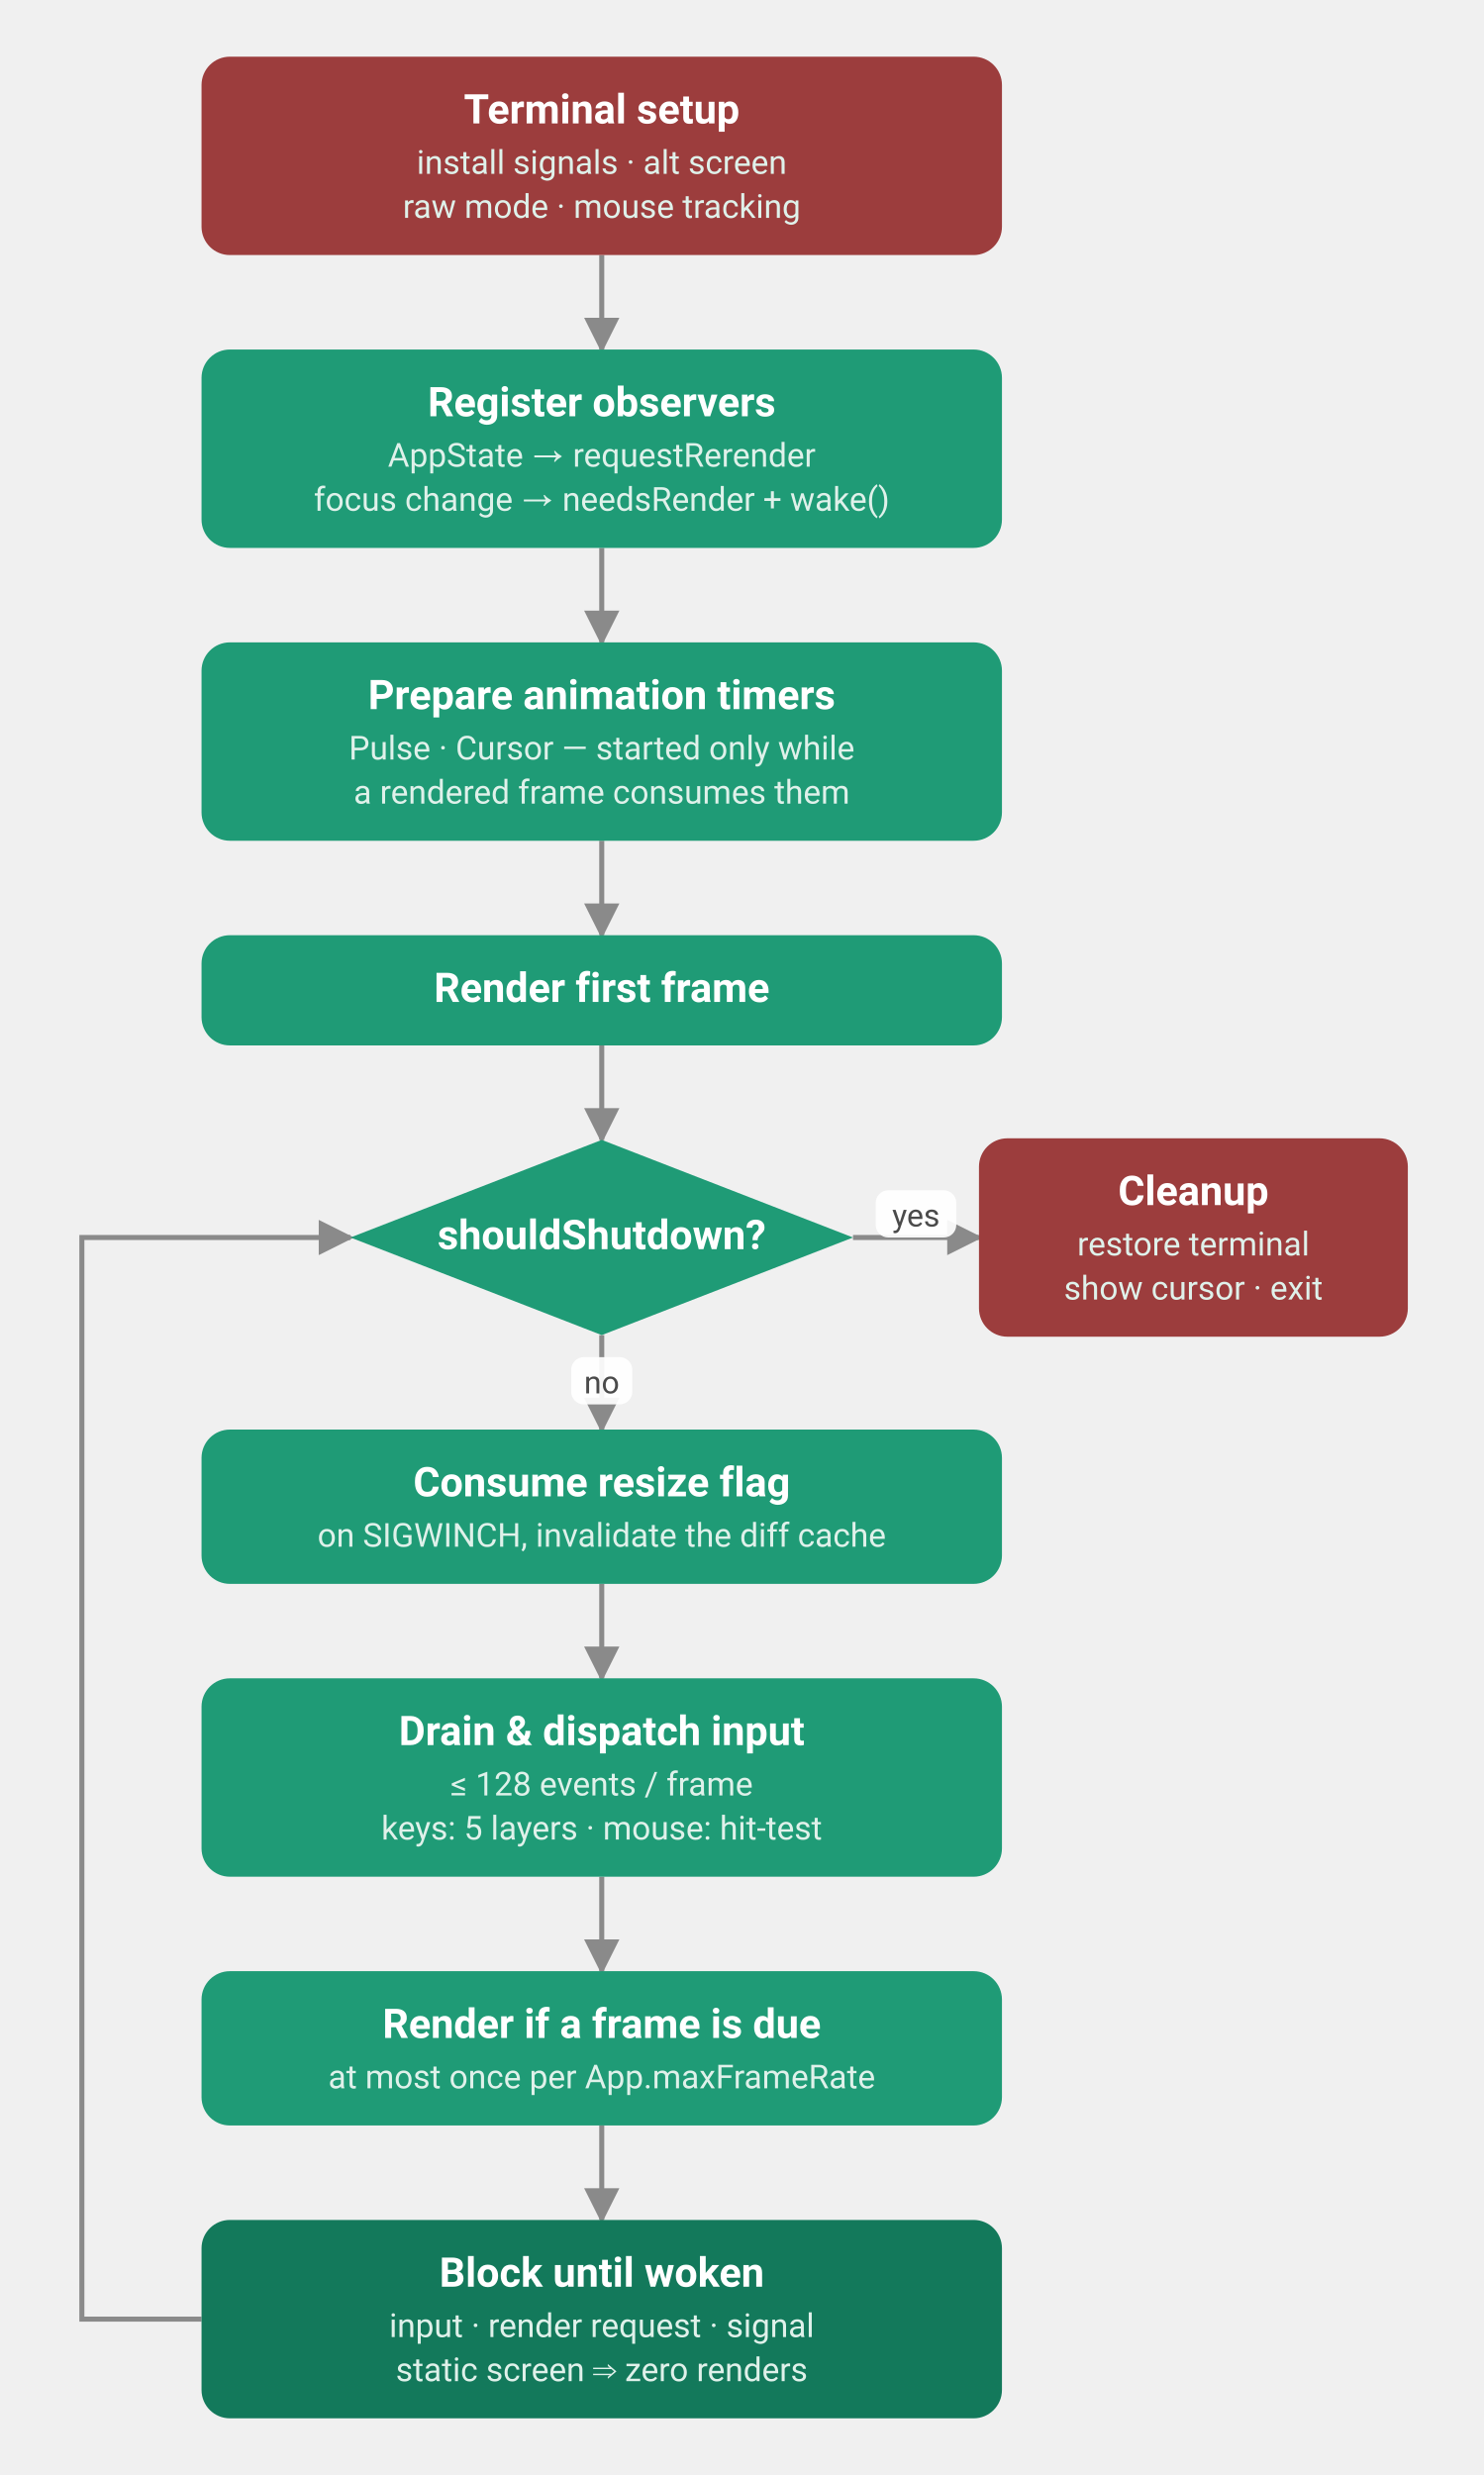
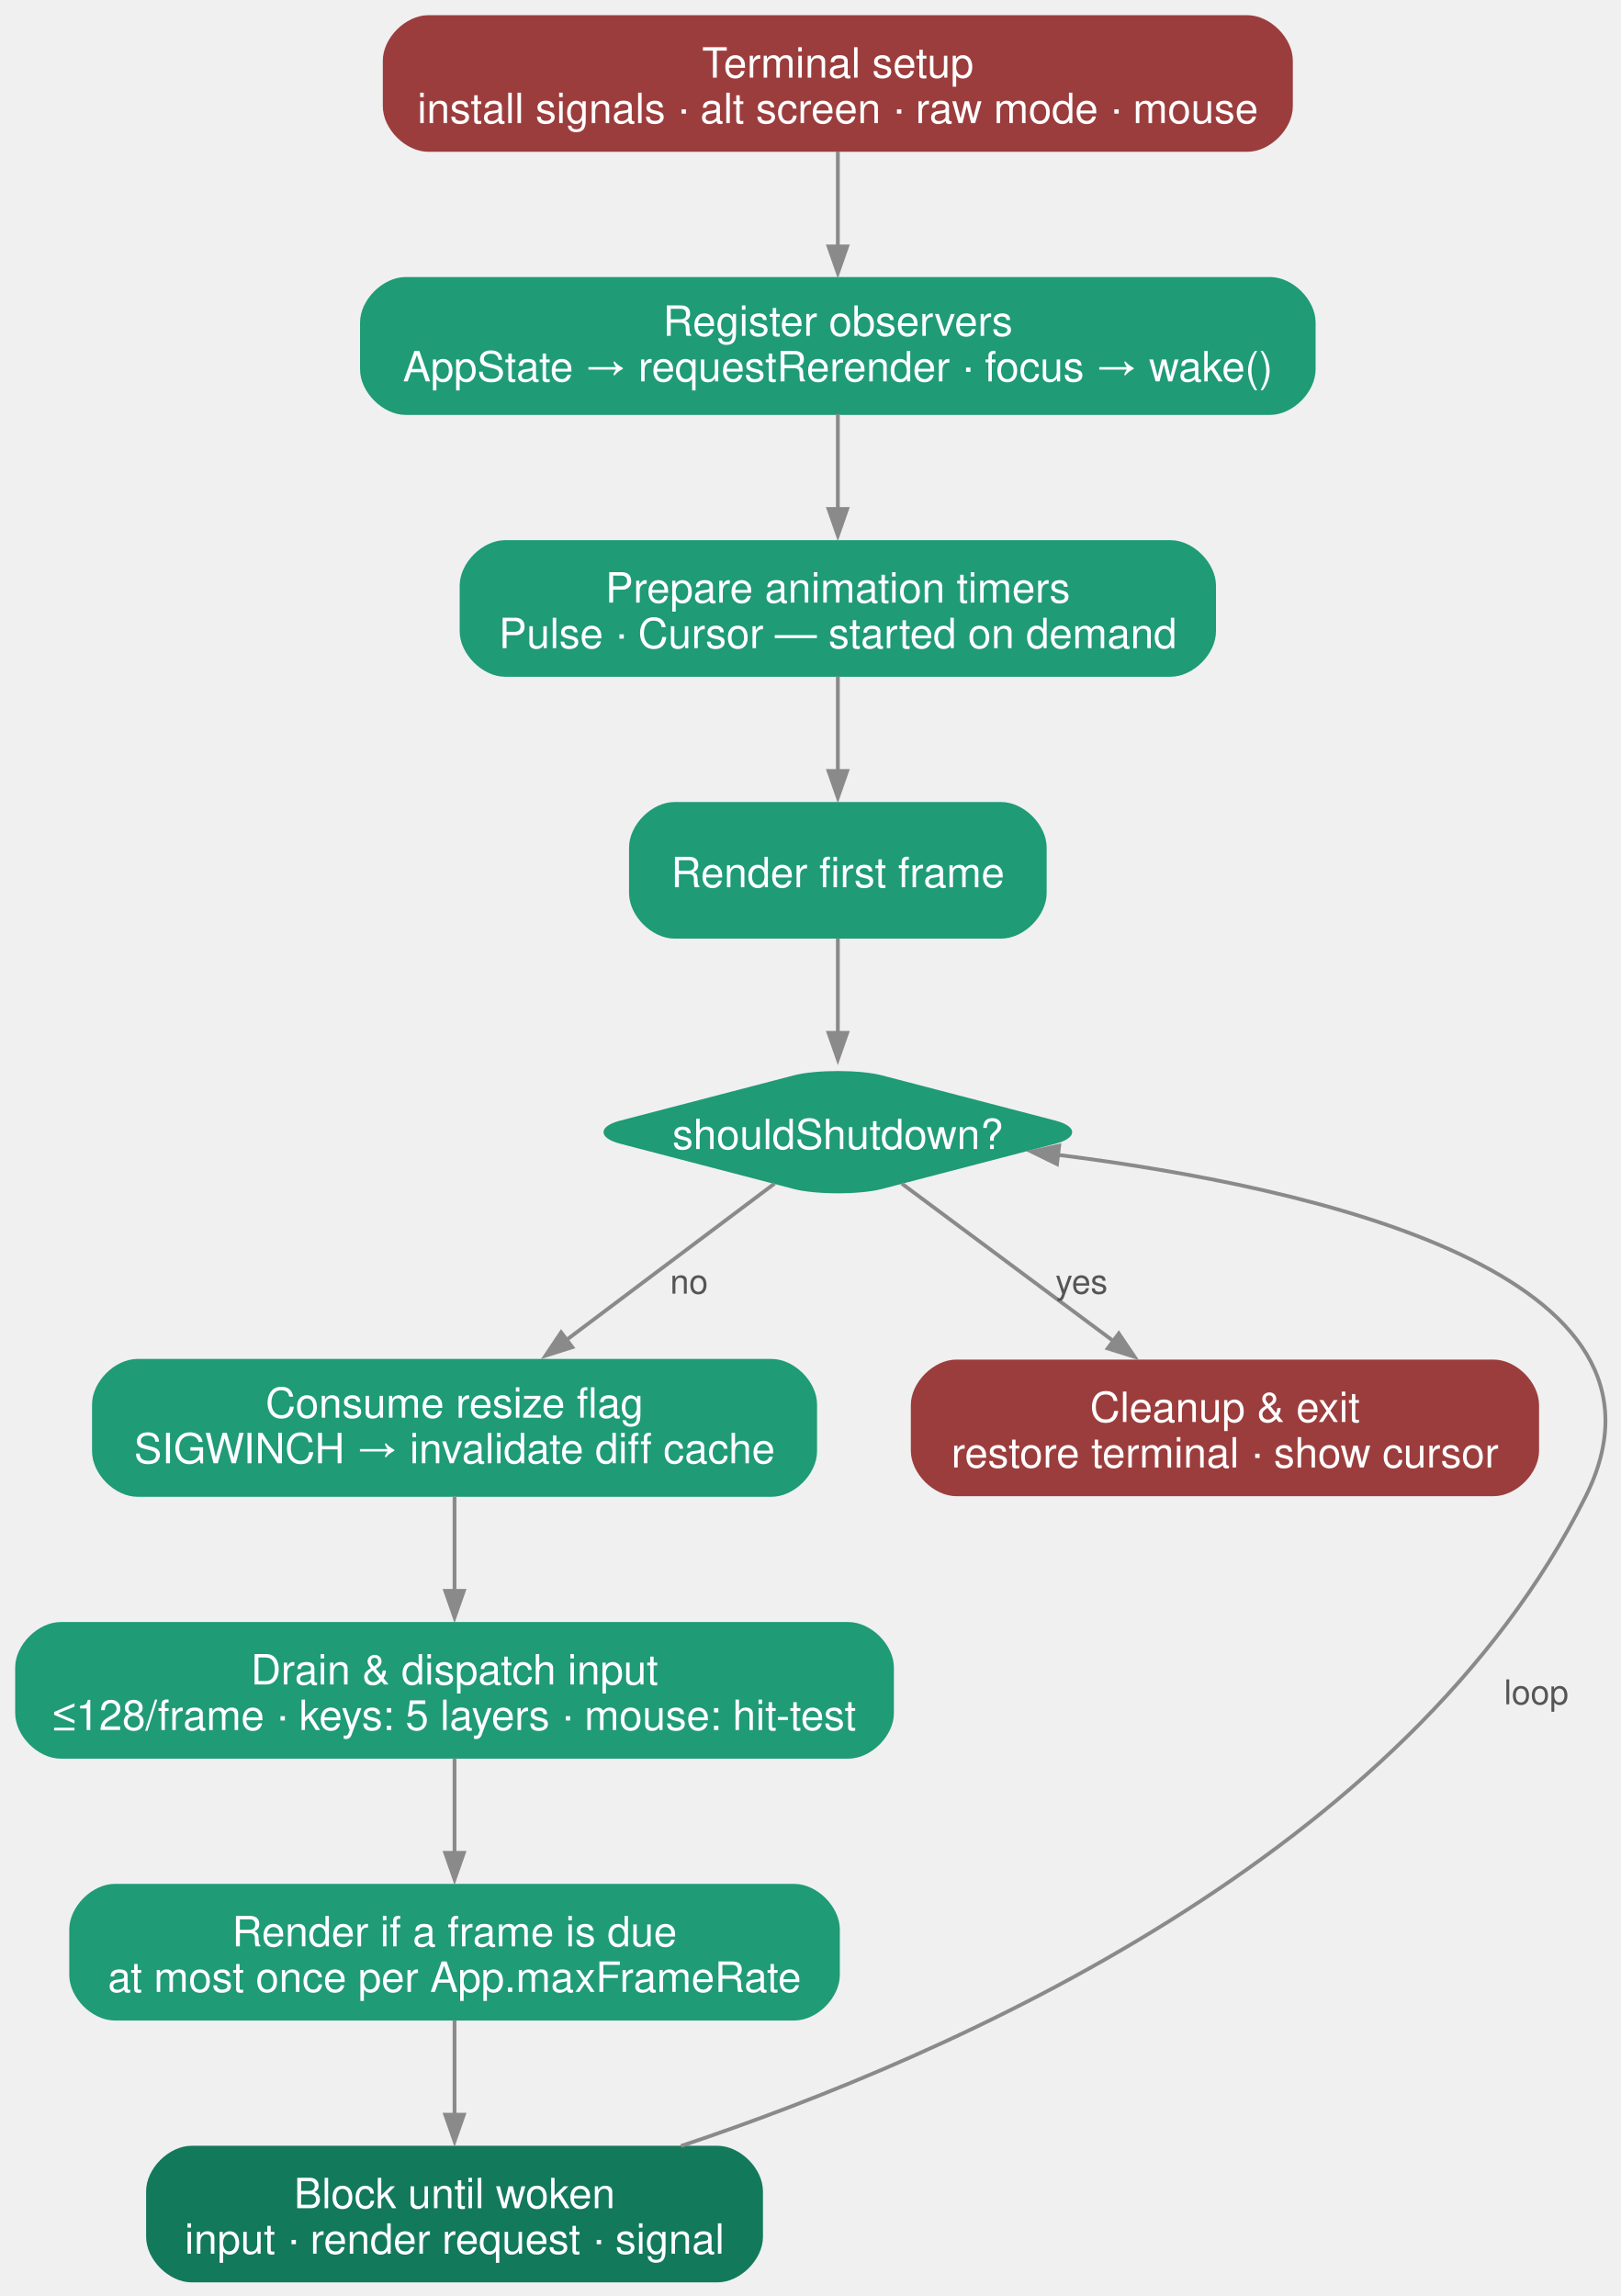
- <svg xmlns="http://www.w3.org/2000/svg" viewBox="0 0 471 786" width="471" height="786" font-family="-apple-system, BlinkMacSystemFont, 'Segoe UI', Roboto, Helvetica, Arial, sans-serif" role="img" aria-label="TUIkit application lifecycle and demand-driven main loop">
-   <defs>
-     <marker id="arrow" viewBox="0 0 10 10" refX="9" refY="5" markerWidth="7" markerHeight="7" orient="auto-start-reverse">
-       <path d="M0,0 L10,5 L0,10 z" fill="#8a8a8a" />
-     </marker>
-   </defs>
-   <path d="M 191.1,81.0 L 191.1,111.0" fill="none" stroke="#8a8a8a" stroke-width="1.6" marker-end="url(#arrow)" />
-   <path d="M 191.1,174.0 L 191.1,204.0" fill="none" stroke="#8a8a8a" stroke-width="1.6" marker-end="url(#arrow)" />
-   <path d="M 191.1,267.0 L 191.1,297.0" fill="none" stroke="#8a8a8a" stroke-width="1.6" marker-end="url(#arrow)" />
-   <path d="M 191.1,332.0 L 191.1,362.0" fill="none" stroke="#8a8a8a" stroke-width="1.6" marker-end="url(#arrow)" />
-   <path d="M 191.1,503.0 L 191.1,533.0" fill="none" stroke="#8a8a8a" stroke-width="1.6" marker-end="url(#arrow)" />
-   <path d="M 191.1,596.0 L 191.1,626.0" fill="none" stroke="#8a8a8a" stroke-width="1.6" marker-end="url(#arrow)" />
-   <path d="M 191.1,675.0 L 191.1,705.0" fill="none" stroke="#8a8a8a" stroke-width="1.6" marker-end="url(#arrow)" />
-   <path d="M 191.1,424.0 L 191.1,454.0" fill="none" stroke="#8a8a8a" stroke-width="1.6" marker-end="url(#arrow)" />
-   <rect x="181.4" y="431.0" width="19.4" height="15" rx="4" fill="#ffffff" opacity="0.92" />
-   <text x="191.1" y="442.5" text-anchor="middle" font-size="10" fill="#4a4a4a">no</text>
-   <path d="M 270.9,393.0 L 310.9,393.0" fill="none" stroke="#8a8a8a" stroke-width="1.6" marker-end="url(#arrow)" />
-   <rect x="278.1" y="378.0" width="25.6" height="15" rx="4" fill="#ffffff" opacity="0.92" />
-   <text x="290.9" y="389.5" text-anchor="middle" font-size="10" fill="#4a4a4a">yes</text>
-   <path d="M 64.0,736.5 L 26.0,736.5 L 26.0,393.0 L 111.3,393.0" fill="none" stroke="#8a8a8a" stroke-width="1.6" marker-end="url(#arrow)" />
-   <rect x="64.0" y="18.0" width="254.2" height="63.0" rx="9" ry="9" fill="#9c3d3d" />
-   <text x="191.1" y="39.2" text-anchor="middle" font-size="13.0" font-weight="600" fill="#ffffff">Terminal setup</text>
-   <text x="191.1" y="55.2" text-anchor="middle" font-size="10.5" fill="#dff1ea">install signals · alt screen</text>
-   <text x="191.1" y="69.2" text-anchor="middle" font-size="10.5" fill="#dff1ea">raw mode · mouse tracking</text>
-   <rect x="64.0" y="111.0" width="254.2" height="63.0" rx="9" ry="9" fill="#1f9b76" />
-   <text x="191.1" y="132.2" text-anchor="middle" font-size="13.0" font-weight="600" fill="#ffffff">Register observers</text>
-   <text x="191.1" y="148.2" text-anchor="middle" font-size="10.5" fill="#dff1ea">AppState → requestRerender</text>
-   <text x="191.1" y="162.2" text-anchor="middle" font-size="10.5" fill="#dff1ea">focus change → needsRender + wake()</text>
-   <rect x="64.0" y="204.0" width="254.2" height="63.0" rx="9" ry="9" fill="#1f9b76" />
-   <text x="191.1" y="225.2" text-anchor="middle" font-size="13.0" font-weight="600" fill="#ffffff">Prepare animation timers</text>
-   <text x="191.1" y="241.2" text-anchor="middle" font-size="10.5" fill="#dff1ea">Pulse · Cursor — started only while</text>
-   <text x="191.1" y="255.2" text-anchor="middle" font-size="10.5" fill="#dff1ea">a rendered frame consumes them</text>
-   <rect x="64.0" y="297.0" width="254.2" height="35.0" rx="9" ry="9" fill="#1f9b76" />
-   <text x="191.1" y="318.2" text-anchor="middle" font-size="13.0" font-weight="600" fill="#ffffff">Render first frame</text>
-   <polygon points="191.1,362.0 270.9,393.0 191.1,424.0 111.3,393.0" fill="#1f9b76" />
-   <text x="191.1" y="396.7" text-anchor="middle" font-size="13.0" font-weight="600" fill="#ffffff">shouldShutdown?</text>
-   <rect x="64.0" y="454.0" width="254.2" height="49.0" rx="9" ry="9" fill="#1f9b76" />
-   <text x="191.1" y="475.2" text-anchor="middle" font-size="13.0" font-weight="600" fill="#ffffff">Consume resize flag</text>
-   <text x="191.1" y="491.2" text-anchor="middle" font-size="10.5" fill="#dff1ea">on SIGWINCH, invalidate the diff cache</text>
-   <rect x="64.0" y="533.0" width="254.2" height="63.0" rx="9" ry="9" fill="#1f9b76" />
-   <text x="191.1" y="554.2" text-anchor="middle" font-size="13.0" font-weight="600" fill="#ffffff">Drain &amp; dispatch input</text>
-   <text x="191.1" y="570.2" text-anchor="middle" font-size="10.5" fill="#dff1ea">≤ 128 events / frame</text>
-   <text x="191.1" y="584.2" text-anchor="middle" font-size="10.5" fill="#dff1ea">keys: 5 layers · mouse: hit-test</text>
-   <rect x="64.0" y="626.0" width="254.2" height="49.0" rx="9" ry="9" fill="#1f9b76" />
-   <text x="191.1" y="647.2" text-anchor="middle" font-size="13.0" font-weight="600" fill="#ffffff">Render if a frame is due</text>
-   <text x="191.1" y="663.2" text-anchor="middle" font-size="10.5" fill="#dff1ea">at most once per App.maxFrameRate</text>
-   <rect x="64.0" y="705.0" width="254.2" height="63.0" rx="9" ry="9" fill="#13795b" />
-   <text x="191.1" y="726.2" text-anchor="middle" font-size="13.0" font-weight="600" fill="#ffffff">Block until woken</text>
-   <text x="191.1" y="742.2" text-anchor="middle" font-size="10.5" fill="#dff1ea">input · render request · signal</text>
-   <text x="191.1" y="756.2" text-anchor="middle" font-size="10.5" fill="#dff1ea">static screen ⇒ zero renders</text>
-   <rect x="310.9" y="361.5" width="136.2" height="63.0" rx="9" ry="9" fill="#9c3d3d" />
-   <text x="379.0" y="382.7" text-anchor="middle" font-size="13.0" font-weight="600" fill="#ffffff">Cleanup</text>
-   <text x="379.0" y="398.7" text-anchor="middle" font-size="10.5" fill="#dff1ea">restore terminal</text>
-   <text x="379.0" y="412.7" text-anchor="middle" font-size="10.5" fill="#dff1ea">show cursor · exit</text>
+ <svg xmlns="http://www.w3.org/2000/svg" width="427pt" height="605pt" viewBox="0.00 0.00 427.00 605.00">
+   <style>
+ @media (prefers-color-scheme: dark) {
+   .edge text { fill: #cdd1d5; }
+   .edge path { stroke: #9aa0a6; }
+   .edge polygon { stroke: #9aa0a6; fill: #9aa0a6; }
+ }
+ </style>
+   <g id="graph0" class="graph" transform="scale(1 1) rotate(0) translate(4 601.41)">
+     <g id="node1" class="node">
+       <path fill="#9c3d3d" stroke="black" stroke-width="0" d="M324.66,-597.41C324.66,-597.41 108.87,-597.41 108.87,-597.41 102.88,-597.41 96.87,-591.41 96.87,-585.41 96.87,-585.41 96.87,-573.41 96.87,-573.41 96.87,-567.41 102.87,-561.41 108.87,-561.41 108.87,-561.41 324.66,-561.41 324.66,-561.41 330.66,-561.41 336.66,-567.41 336.66,-573.41 336.66,-573.41 336.66,-585.41 336.66,-585.41 336.66,-591.41 330.66,-597.41 324.66,-597.41" />
+       <text xml:space="preserve" text-anchor="middle" x="216.77" y="-580.96" font-family="Helvetica,sans-Serif" font-size="11.00" fill="white">Terminal setup</text>
+       <text xml:space="preserve" text-anchor="middle" x="216.77" y="-568.96" font-family="Helvetica,sans-Serif" font-size="11.00" fill="white">install signals · alt screen · raw mode · mouse</text>
+     </g>
+     <g id="node2" class="node">
+       <path fill="#1f9b76" stroke="black" stroke-width="0" d="M330.66,-528.41C330.66,-528.41 102.88,-528.41 102.88,-528.41 96.88,-528.41 90.87,-522.41 90.87,-516.41 90.87,-516.41 90.87,-504.08 90.87,-504.08 90.87,-498.08 96.87,-492.08 102.87,-492.08 102.87,-492.08 330.66,-492.08 330.66,-492.08 336.66,-492.08 342.66,-498.08 342.66,-504.08 342.66,-504.08 342.66,-516.41 342.66,-516.41 342.66,-522.41 336.66,-528.41 330.66,-528.41" />
+       <text xml:space="preserve" text-anchor="middle" x="216.77" y="-512.92" font-family="Helvetica,sans-Serif" font-size="11.00" fill="white">Register observers</text>
+       <text xml:space="preserve" text-anchor="middle" x="216.77" y="-500.92" font-family="Helvetica,sans-Serif" font-size="11.00" fill="white">AppState → requestRerender · focus → wake()</text>
+     </g>
+     <g id="edge1" class="edge">
+       <path fill="none" stroke="#8a8a8a" d="M216.77,-561.46C216.77,-553.85 216.77,-544.71 216.77,-536.32" />
+       <polygon fill="#8a8a8a" stroke="#8a8a8a" points="219.22,-536.47 216.77,-529.47 214.32,-536.47 219.22,-536.47" />
+     </g>
+     <g id="node3" class="node">
+       <path fill="#1f9b76" stroke="black" stroke-width="0" d="M304.41,-459.08C304.41,-459.08 129.12,-459.08 129.12,-459.08 123.12,-459.08 117.12,-453.08 117.12,-447.08 117.12,-447.08 117.12,-435.08 117.12,-435.08 117.12,-429.08 123.12,-423.08 129.12,-423.08 129.12,-423.08 304.41,-423.08 304.41,-423.08 310.41,-423.08 316.41,-429.08 316.41,-435.08 316.41,-435.08 316.41,-447.08 316.41,-447.08 316.41,-453.08 310.41,-459.08 304.41,-459.08" />
+       <text xml:space="preserve" text-anchor="middle" x="216.77" y="-442.63" font-family="Helvetica,sans-Serif" font-size="11.00" fill="white">Prepare animation timers</text>
+       <text xml:space="preserve" text-anchor="middle" x="216.77" y="-430.63" font-family="Helvetica,sans-Serif" font-size="11.00" fill="white">Pulse · Cursor — started on demand</text>
+     </g>
+     <g id="edge2" class="edge">
+       <path fill="none" stroke="#8a8a8a" d="M216.77,-492.3C216.77,-484.68 216.77,-475.54 216.77,-467.16" />
+       <polygon fill="#8a8a8a" stroke="#8a8a8a" points="219.22,-467.3 216.77,-460.3 214.32,-467.3 219.22,-467.3" />
+     </g>
+     <g id="node4" class="node">
+       <path fill="#1f9b76" stroke="black" stroke-width="0" d="M259.79,-390.08C259.79,-390.08 173.75,-390.08 173.75,-390.08 167.75,-390.08 161.75,-384.08 161.75,-378.08 161.75,-378.08 161.75,-366.08 161.75,-366.08 161.75,-360.08 167.75,-354.08 173.75,-354.08 173.75,-354.08 259.79,-354.08 259.79,-354.08 265.79,-354.08 271.79,-360.08 271.79,-366.08 271.79,-366.08 271.79,-378.08 271.79,-378.08 271.79,-384.08 265.79,-390.08 259.79,-390.08" />
+       <text xml:space="preserve" text-anchor="middle" x="216.77" y="-367.63" font-family="Helvetica,sans-Serif" font-size="11.00" fill="white">Render first frame</text>
+     </g>
+     <g id="edge3" class="edge">
+       <path fill="none" stroke="#8a8a8a" d="M216.77,-423.17C216.77,-415.58 216.77,-406.46 216.77,-398.1" />
+       <polygon fill="#8a8a8a" stroke="#8a8a8a" points="219.22,-398.26 216.77,-391.26 214.32,-398.26 219.22,-398.26" />
+     </g>
+     <g id="node5" class="node">
+       <path fill="#1f9b76" stroke="black" stroke-width="0" d="M205.16,-318.05C205.16,-318.05 159.37,-306.11 159.37,-306.11 153.57,-304.59 153.57,-301.57 159.37,-300.05 159.37,-300.05 205.16,-288.11 205.16,-288.11 210.96,-286.59 222.58,-286.59 228.38,-288.11 228.38,-288.11 274.17,-300.05 274.17,-300.05 279.97,-301.57 279.97,-304.59 274.17,-306.11 274.17,-306.11 228.38,-318.05 228.38,-318.05 222.58,-319.57 210.96,-319.57 205.16,-318.05" />
+       <text xml:space="preserve" text-anchor="middle" x="216.77" y="-298.63" font-family="Helvetica,sans-Serif" font-size="11.00" fill="white">shouldShutdown?</text>
+     </g>
+     <g id="edge4" class="edge">
+       <path fill="none" stroke="#8a8a8a" d="M216.77,-354.17C216.77,-346.58 216.77,-337.46 216.77,-329.1" />
+       <polygon fill="#8a8a8a" stroke="#8a8a8a" points="219.22,-329.26 216.77,-322.26 214.32,-329.26 219.22,-329.26" />
+     </g>
+     <g id="node6" class="node">
+       <path fill="#1f9b76" stroke="black" stroke-width="0" d="M199.29,-243.33C199.29,-243.33 32.25,-243.33 32.25,-243.33 26.25,-243.33 20.25,-237.33 20.25,-231.33 20.25,-231.33 20.25,-219 20.25,-219 20.25,-213 26.25,-207 32.25,-207 32.25,-207 199.29,-207 199.29,-207 205.29,-207 211.29,-213 211.29,-219 211.29,-219 211.29,-231.33 211.29,-231.33 211.29,-237.33 205.29,-243.33 199.29,-243.33" />
+       <text xml:space="preserve" text-anchor="middle" x="115.77" y="-227.84" font-family="Helvetica,sans-Serif" font-size="11.00" fill="white">Consume resize flag</text>
+       <text xml:space="preserve" text-anchor="middle" x="115.77" y="-215.84" font-family="Helvetica,sans-Serif" font-size="11.00" fill="white">SIGWINCH → invalidate diff cache</text>
+     </g>
+     <g id="edge5" class="edge">
+       <path fill="none" stroke="#8a8a8a" d="M200.09,-289.54C185.12,-278.29 162.81,-261.52 144.9,-248.06" />
+       <polygon fill="#8a8a8a" stroke="#8a8a8a" points="146.8,-246.42 139.73,-244.18 143.86,-250.34 146.8,-246.42" />
+       <text xml:space="preserve" text-anchor="middle" x="177.57" y="-260.53" font-family="Helvetica,sans-Serif" font-size="9.00" fill="#555555">no</text>
+     </g>
+     <g id="node10" class="node">
+       <path fill="#9c3d3d" stroke="black" stroke-width="0" d="M389.54,-243.16C389.54,-243.16 248,-243.16 248,-243.16 242,-243.16 236,-237.16 236,-231.16 236,-231.16 236,-219.16 236,-219.16 236,-213.16 242,-207.16 248,-207.16 248,-207.16 389.54,-207.16 389.54,-207.16 395.54,-207.16 401.54,-213.16 401.54,-219.16 401.54,-219.16 401.54,-231.16 401.54,-231.16 401.54,-237.16 395.54,-243.16 389.54,-243.16" />
+       <text xml:space="preserve" text-anchor="middle" x="318.77" y="-226.72" font-family="Helvetica,sans-Serif" font-size="11.00" fill="white">Cleanup &amp; exit</text>
+       <text xml:space="preserve" text-anchor="middle" x="318.77" y="-214.72" font-family="Helvetica,sans-Serif" font-size="11.00" fill="white">restore terminal · show cursor</text>
+     </g>
+     <g id="edge6" class="edge">
+       <path fill="none" stroke="#8a8a8a" d="M233.61,-289.54C248.83,-278.22 271.56,-261.3 289.71,-247.79" />
+       <polygon fill="#8a8a8a" stroke="#8a8a8a" points="290.8,-250.03 294.95,-243.89 287.88,-246.1 290.8,-250.03" />
+       <text xml:space="preserve" text-anchor="middle" x="281" y="-260.53" font-family="Helvetica,sans-Serif" font-size="9.00" fill="#555555">yes</text>
+     </g>
+     <g id="node7" class="node">
+       <path fill="#1f9b76" stroke="black" stroke-width="0" d="M219.54,-174C219.54,-174 12,-174 12,-174 6,-174 0,-168 0,-162 0,-162 0,-150 0,-150 0,-144 6,-138 12,-138 12,-138 219.54,-138 219.54,-138 225.54,-138 231.54,-144 231.54,-150 231.54,-150 231.54,-162 231.54,-162 231.54,-168 225.54,-174 219.54,-174" />
+       <text xml:space="preserve" text-anchor="middle" x="115.77" y="-157.55" font-family="Helvetica,sans-Serif" font-size="11.00" fill="white">Drain &amp; dispatch input</text>
+       <text xml:space="preserve" text-anchor="middle" x="115.77" y="-145.55" font-family="Helvetica,sans-Serif" font-size="11.00" fill="white">≤128/frame · keys: 5 layers · mouse: hit-test</text>
+     </g>
+     <g id="edge7" class="edge">
+       <path fill="none" stroke="#8a8a8a" d="M115.77,-207.22C115.77,-199.6 115.77,-190.46 115.77,-182.08" />
+       <polygon fill="#8a8a8a" stroke="#8a8a8a" points="118.22,-182.22 115.77,-175.22 113.32,-182.22 118.22,-182.22" />
+     </g>
+     <g id="node8" class="node">
+       <path fill="#1f9b76" stroke="black" stroke-width="0" d="M205.29,-105C205.29,-105 26.25,-105 26.25,-105 20.25,-105 14.25,-99 14.25,-93 14.25,-93 14.25,-81 14.25,-81 14.25,-75 20.25,-69 26.25,-69 26.25,-69 205.29,-69 205.29,-69 211.29,-69 217.29,-75 217.29,-81 217.29,-81 217.29,-93 217.29,-93 217.29,-99 211.29,-105 205.29,-105" />
+       <text xml:space="preserve" text-anchor="middle" x="115.77" y="-88.55" font-family="Helvetica,sans-Serif" font-size="11.00" fill="white">Render if a frame is due</text>
+       <text xml:space="preserve" text-anchor="middle" x="115.77" y="-76.55" font-family="Helvetica,sans-Serif" font-size="11.00" fill="white">at most once per App.maxFrameRate</text>
+     </g>
+     <g id="edge8" class="edge">
+       <path fill="none" stroke="#8a8a8a" d="M115.77,-138.09C115.77,-130.5 115.77,-121.38 115.77,-113.02" />
+       <polygon fill="#8a8a8a" stroke="#8a8a8a" points="118.22,-113.18 115.77,-106.18 113.32,-113.18 118.22,-113.18" />
+     </g>
+     <g id="node9" class="node">
+       <path fill="#13795b" stroke="black" stroke-width="0" d="M185.04,-36C185.04,-36 46.5,-36 46.5,-36 40.5,-36 34.5,-30 34.5,-24 34.5,-24 34.5,-12 34.5,-12 34.5,-6 40.5,0 46.5,0 46.5,0 185.04,0 185.04,0 191.04,0 197.04,-6 197.04,-12 197.04,-12 197.04,-24 197.04,-24 197.04,-30 191.04,-36 185.04,-36" />
+       <text xml:space="preserve" text-anchor="middle" x="115.77" y="-19.55" font-family="Helvetica,sans-Serif" font-size="11.00" fill="white">Block until woken</text>
+       <text xml:space="preserve" text-anchor="middle" x="115.77" y="-7.55" font-family="Helvetica,sans-Serif" font-size="11.00" fill="white">input · render request · signal</text>
+     </g>
+     <g id="edge9" class="edge">
+       <path fill="none" stroke="#8a8a8a" d="M115.77,-69.09C115.77,-61.5 115.77,-52.38 115.77,-44.02" />
+       <polygon fill="#8a8a8a" stroke="#8a8a8a" points="118.22,-44.18 115.77,-37.18 113.32,-44.18 118.22,-44.18" />
+     </g>
+     <g id="edge10" class="edge">
+       <path fill="none" stroke="#8a8a8a" d="M175.45,-35.94C248.03,-60.22 366.65,-112.76 413.77,-207 443.19,-265.83 342.61,-288.58 274.49,-297.14" />
+       <polygon fill="#8a8a8a" stroke="#8a8a8a" points="274.51,-294.67 267.85,-297.93 275.09,-299.53 274.51,-294.67" />
+       <text xml:space="preserve" text-anchor="middle" x="400.81" y="-152.32" font-family="Helvetica,sans-Serif" font-size="9.00" fill="#555555">loop</text>
+     </g>
+   </g>
</svg>
